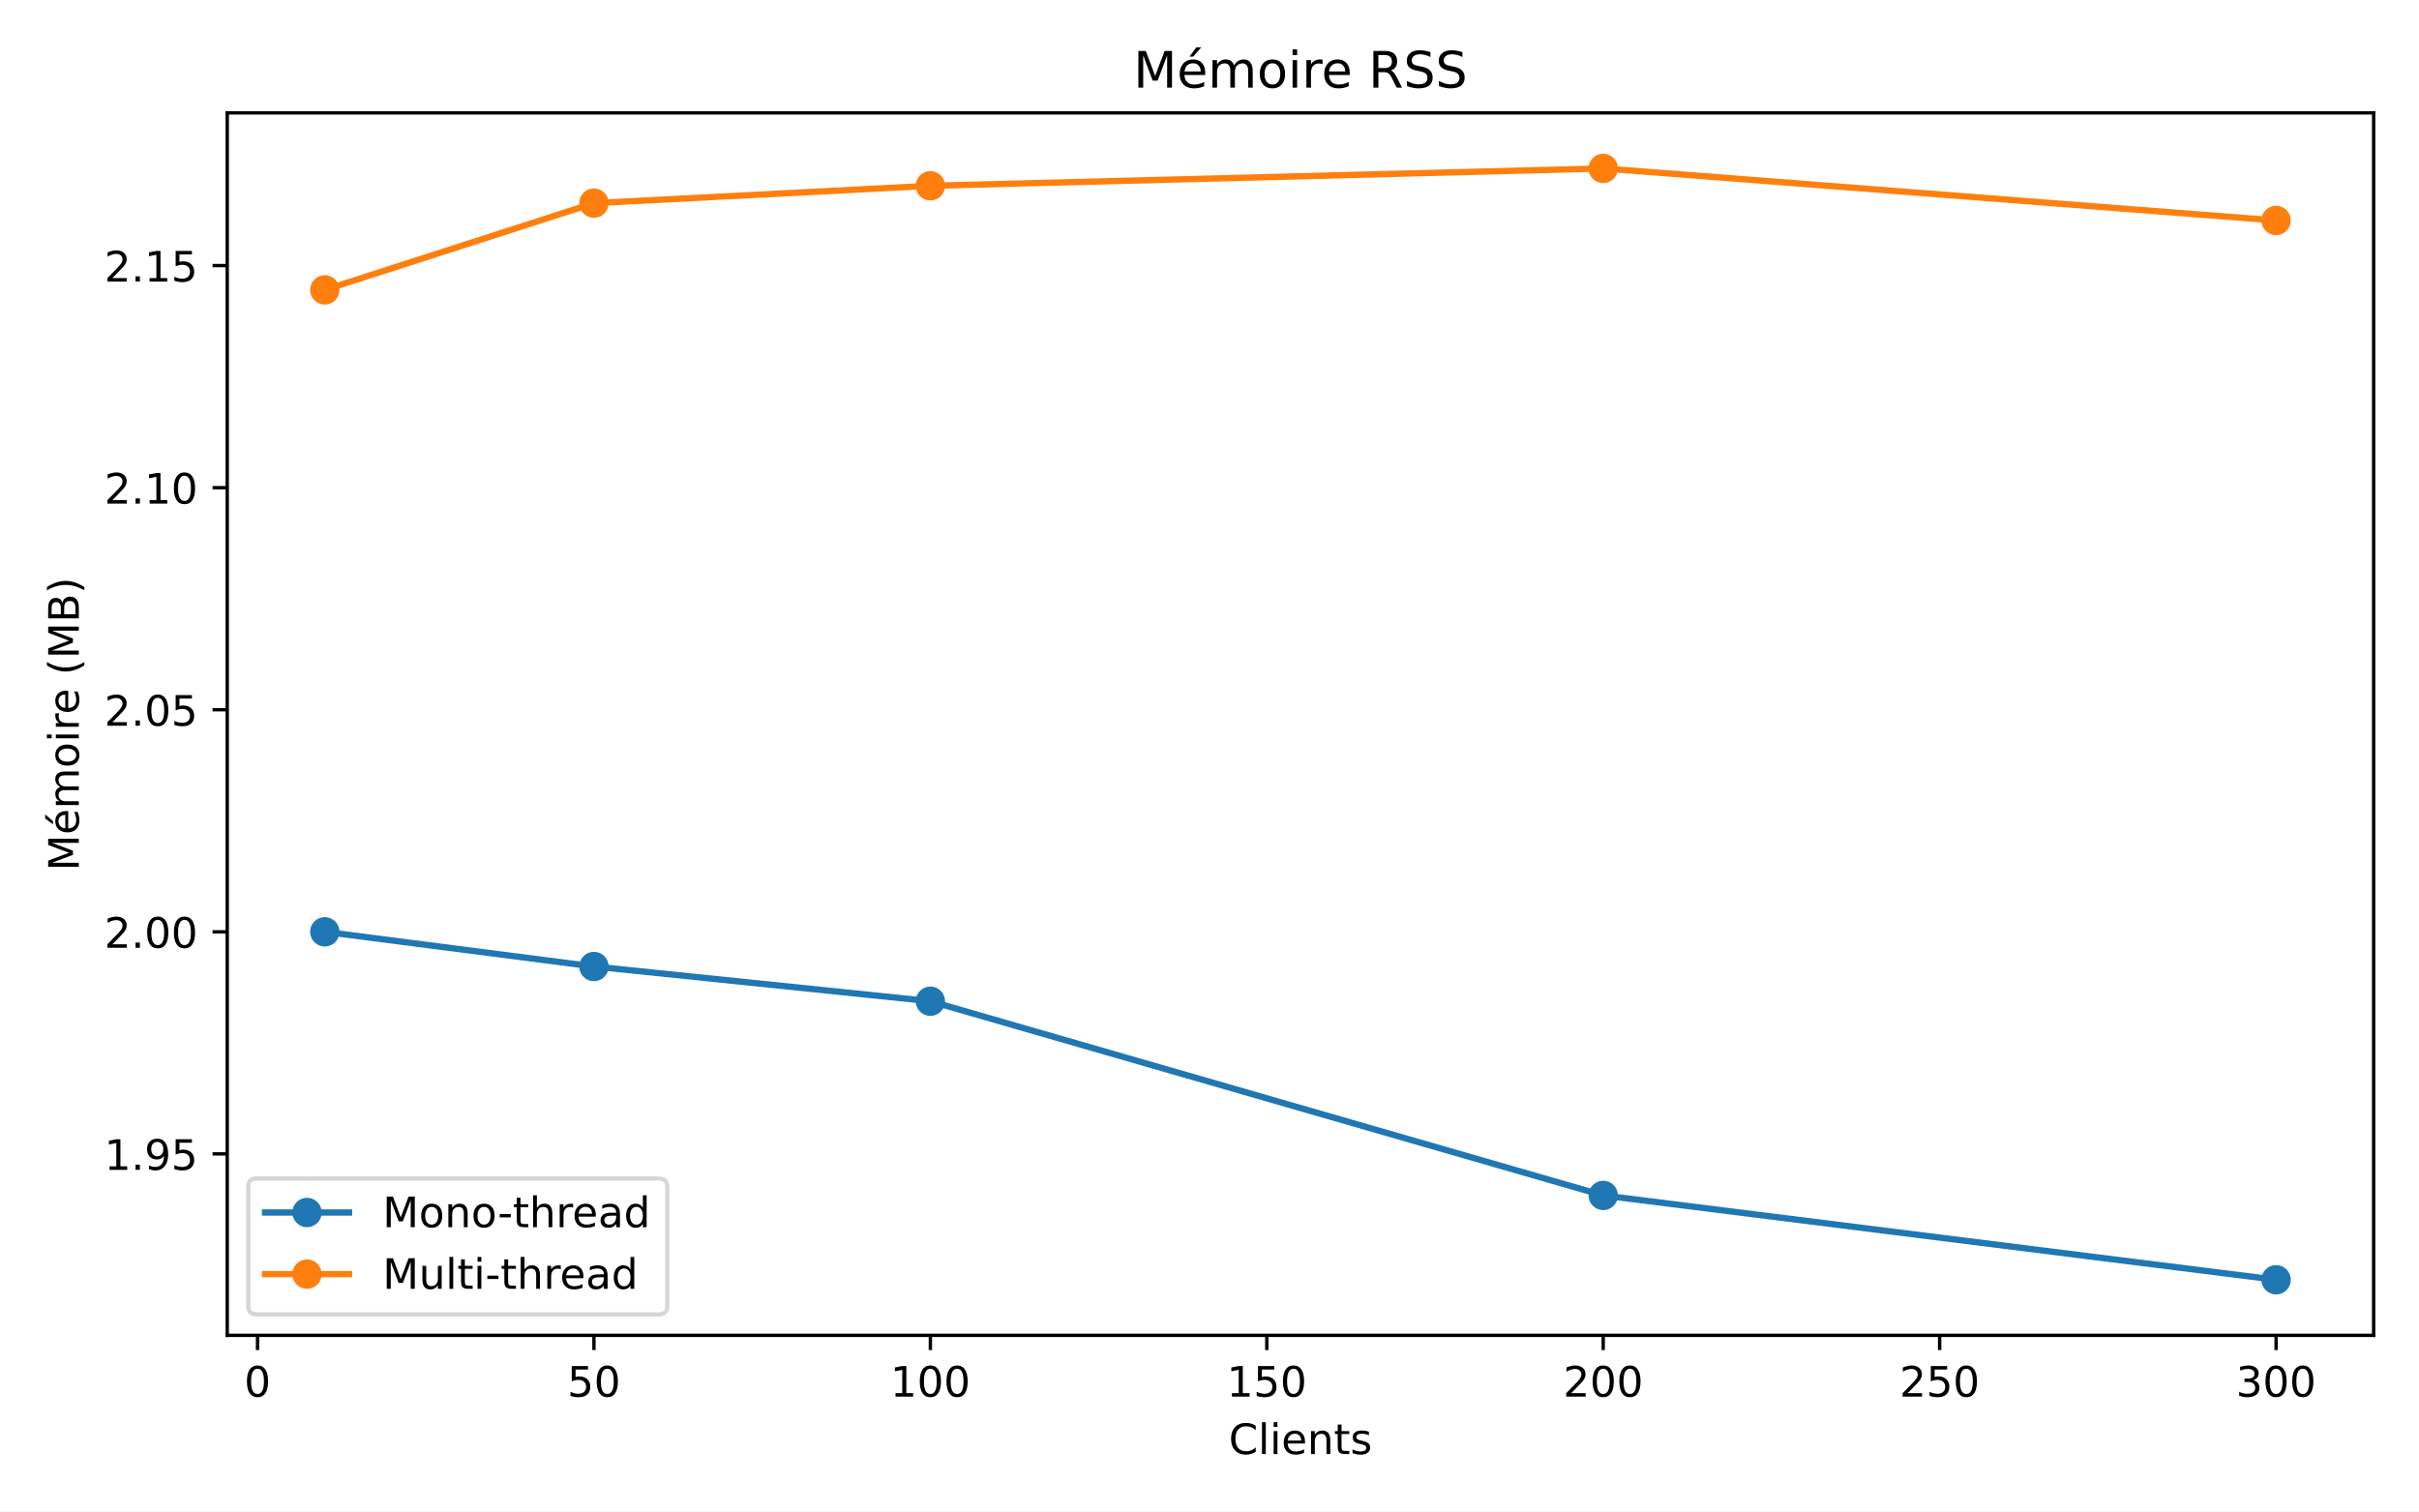
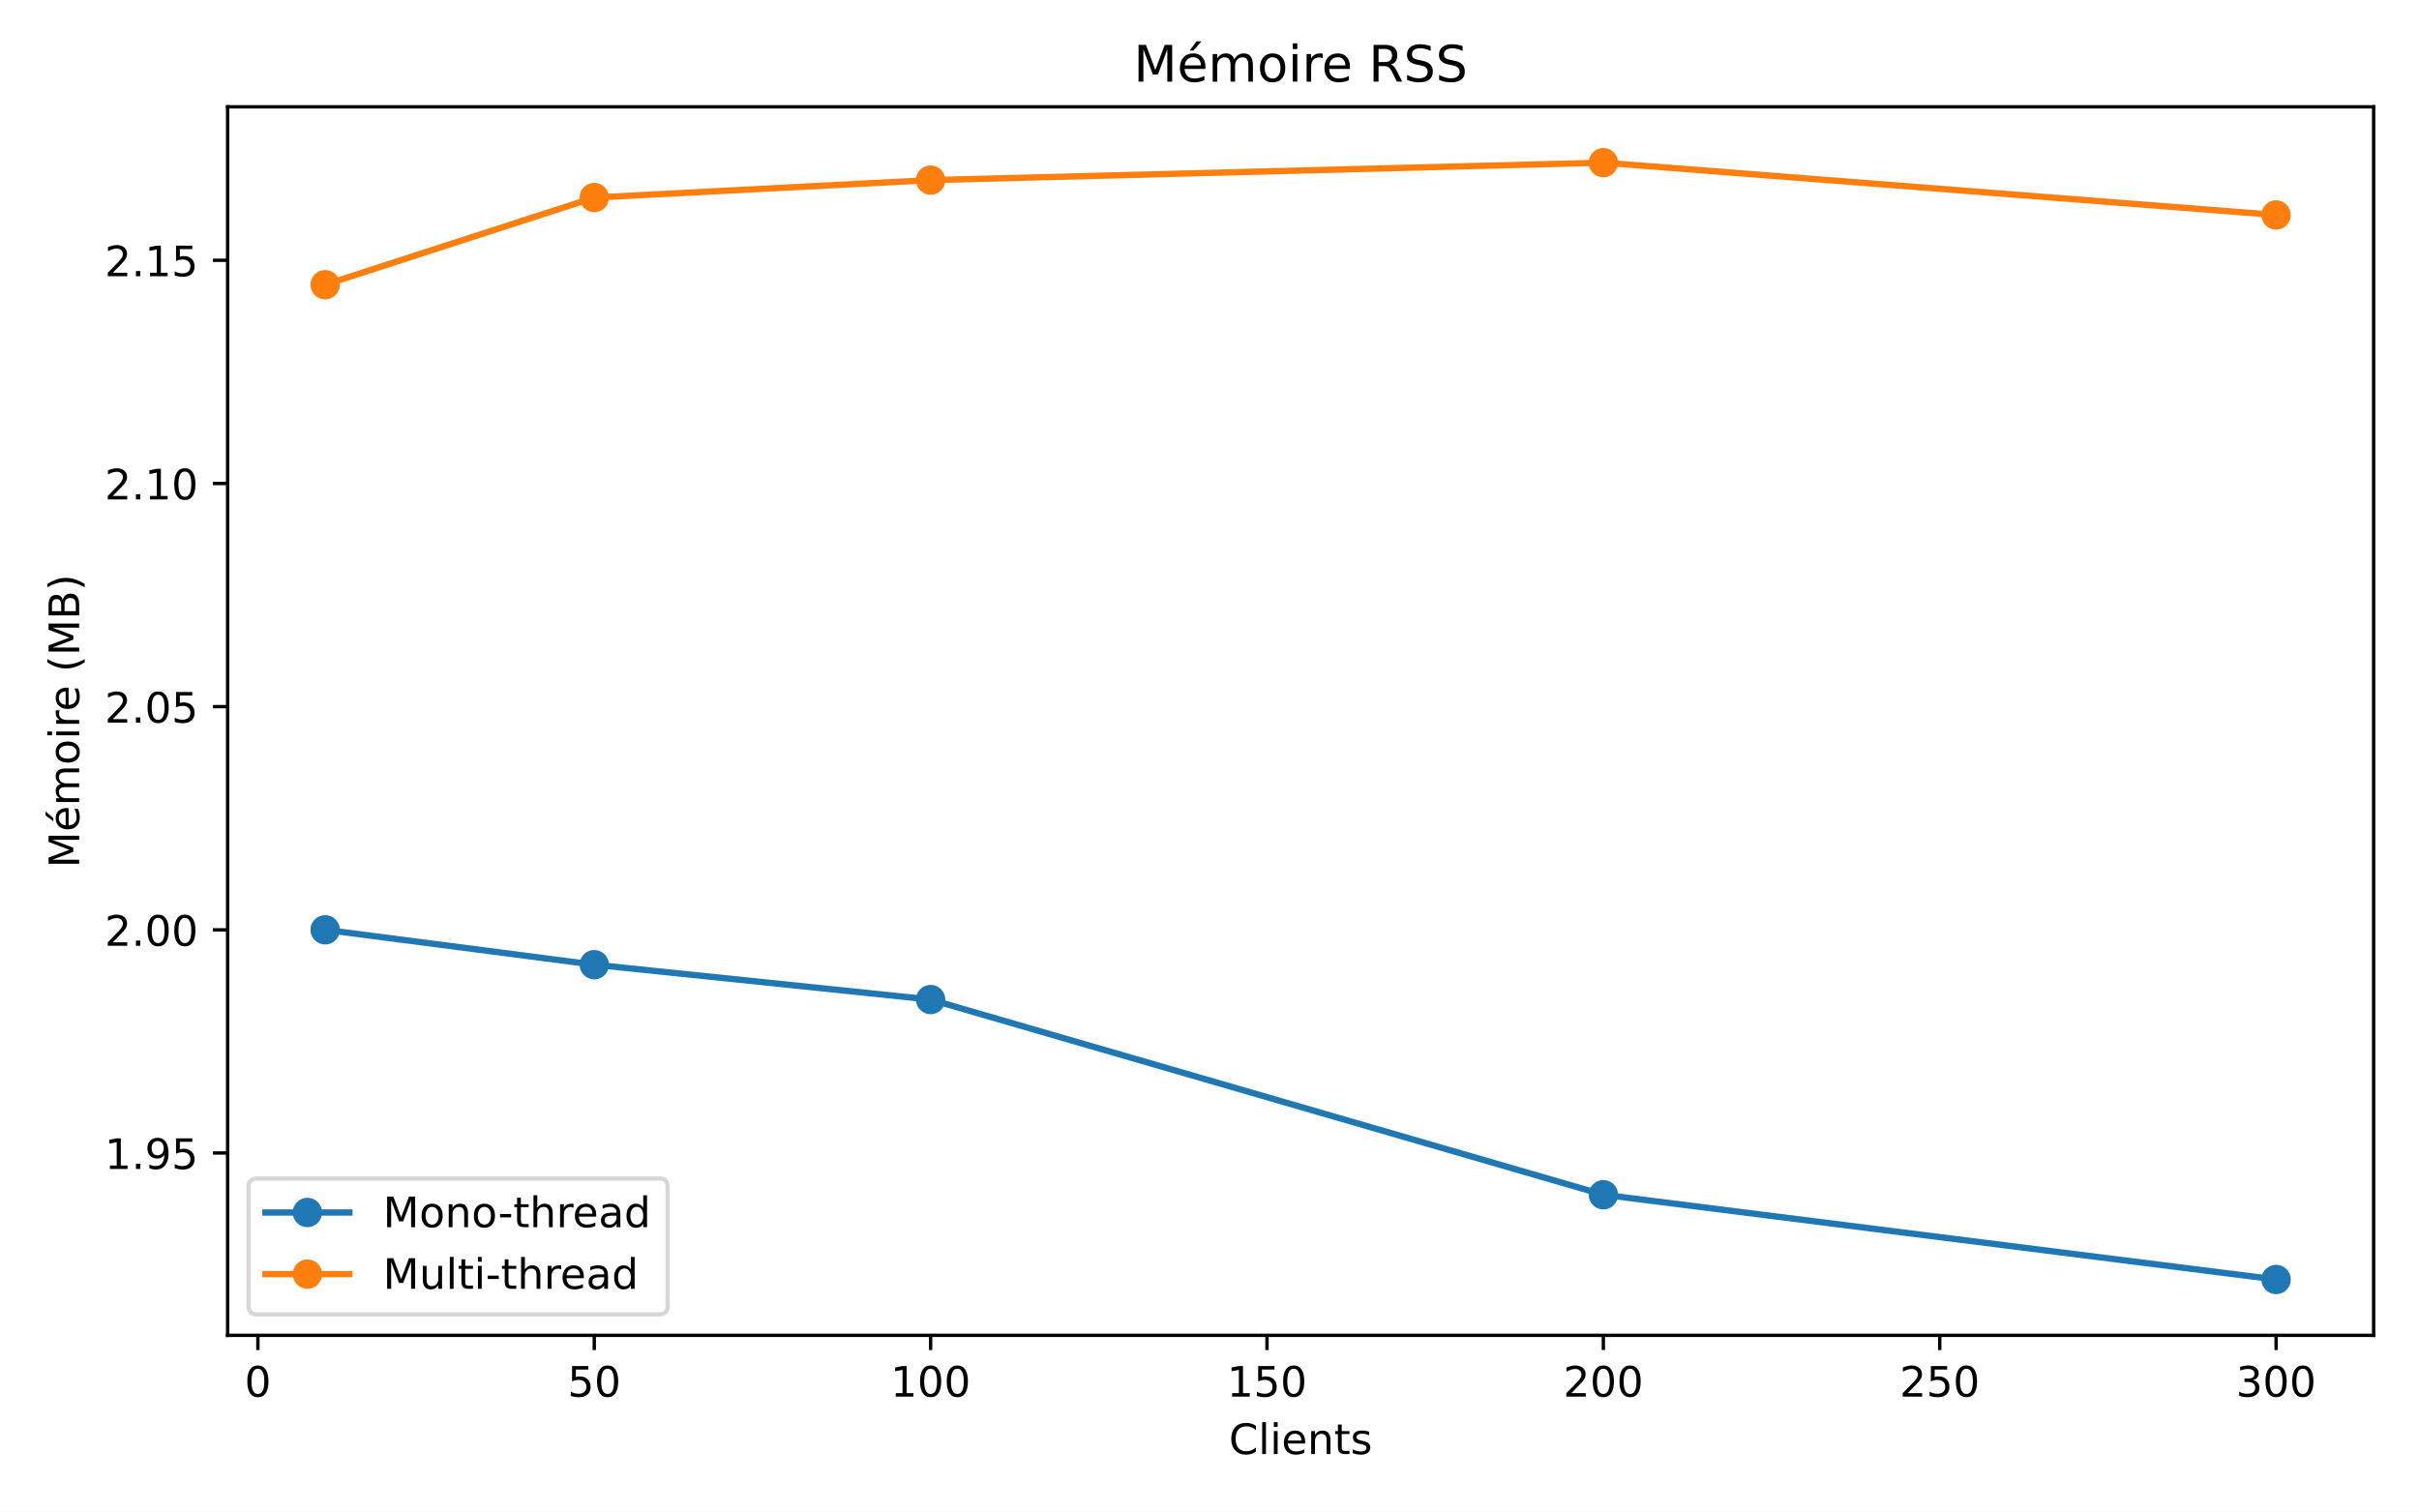
<svg xmlns="http://www.w3.org/2000/svg" xmlns:xlink="http://www.w3.org/1999/xlink" width="576pt" height="360pt" viewBox="0 0 576 360" version="1.1">
  <defs>
    <style type="text/css">*{stroke-linejoin: round; stroke-linecap: butt}</style>
  </defs>
  <g id="figure_1">
    <g id="patch_1">
      <path d="M 0 360  L 576 360  L 576 0  L 0 0  z " style="fill: #ffffff" />
    </g>
    <g id="axes_1">
      <g id="patch_2">
-         <path d="M 54.11 318.04  L 565.2 318.04  L 565.2 26.88  L 54.11 26.88  z " style="fill: #ffffff" />
+         <path d="M 54.2 318.04  L 565.2 318.04  L 565.2 25.44  L 54.2 25.44  z " style="fill: #ffffff" />
      </g>
      <g id="matplotlib.axis_1">
        <g id="xtick_1">
          <g id="line2d_1">
            <defs>
-               <path id="mca78353cb1" d="M 0 0  L 0 3.5  " style="stroke: #000000; stroke-width: 0.8" />
-             </defs>
-             <g>
-               <use xlink:href="#mca78353cb1" x="61.32" y="318.04" style="stroke: #000000; stroke-width: 0.8" />
+               <path id="m2f5c1d4aa0" d="M 0 0  L 0 3.5  " style="stroke: #000000; stroke-width: 0.8" />
+             </defs>
+             <g>
+               <use xlink:href="#m2f5c1d4aa0" x="61.408" y="318.04" style="stroke: #000000; stroke-width: 0.8" />
            </g>
          </g>
          <g id="text_1">
-             <g transform="translate(58.13848 332.6384) scale(0.1 -0.1)">
+             <g transform="translate(58.22721 332.6384) scale(0.1 -0.1)">
              <defs>
                <path id="DejaVuSans-30" d="M 2034 4250  Q 1547 4250 1301 3770  Q 1056 3291 1056 2328  Q 1056 1369 1301 889  Q 1547 409 2034 409  Q 2525 409 2770 889  Q 3016 1369 3016 2328  Q 3016 3291 2770 3770  Q 2525 4250 2034 4250  z M 2034 4750  Q 2819 4750 3233 4129  Q 3647 3509 3647 2328  Q 3647 1150 3233 529  Q 2819 -91 2034 -91  Q 1250 -91 836 529  Q 422 1150 422 2328  Q 422 3509 836 4129  Q 1250 4750 2034 4750  z " transform="scale(0.015625)" />
              </defs>
              <use xlink:href="#DejaVuSans-30" />
            </g>
          </g>
        </g>
        <g id="xtick_2">
          <g id="line2d_2">
            <g>
-               <use xlink:href="#mca78353cb1" x="141.428" y="318.04" style="stroke: #000000; stroke-width: 0.8" />
+               <use xlink:href="#m2f5c1d4aa0" x="141.503" y="318.04" style="stroke: #000000; stroke-width: 0.8" />
            </g>
          </g>
          <g id="text_2">
-             <g transform="translate(135.0654 332.6384) scale(0.1 -0.1)">
+             <g transform="translate(135.14 332.6384) scale(0.1 -0.1)">
              <defs>
                <path id="DejaVuSans-35" d="M 691 4666  L 3169 4666  L 3169 4134  L 1269 4134  L 1269 2991  Q 1406 3038 1543 3061  Q 1681 3084 1819 3084  Q 2600 3084 3056 2656  Q 3513 2228 3513 1497  Q 3513 744 3044 326  Q 2575 -91 1722 -91  Q 1428 -91 1123 -41  Q 819 9 494 109  L 494 744  Q 775 591 1075 516  Q 1375 441 1709 441  Q 2250 441 2565 725  Q 2881 1009 2881 1497  Q 2881 1984 2565 2268  Q 2250 2553 1709 2553  Q 1456 2553 1204 2497  Q 953 2441 691 2322  L 691 4666  z " transform="scale(0.015625)" />
              </defs>
              <use xlink:href="#DejaVuSans-35" />
-               <use xlink:href="#DejaVuSans-30" transform="translate(63.62305 0)" />
+               <use xlink:href="#DejaVuSans-30" x="63.623" />
            </g>
          </g>
        </g>
        <g id="xtick_3">
          <g id="line2d_3">
            <g>
-               <use xlink:href="#mca78353cb1" x="221.536" y="318.04" style="stroke: #000000; stroke-width: 0.8" />
+               <use xlink:href="#m2f5c1d4aa0" x="221.597" y="318.04" style="stroke: #000000; stroke-width: 0.8" />
            </g>
          </g>
          <g id="text_3">
-             <g transform="translate(211.9923 332.6384) scale(0.1 -0.1)">
+             <g transform="translate(212.0528 332.6384) scale(0.1 -0.1)">
              <defs>
                <path id="DejaVuSans-31" d="M 794 531  L 1825 531  L 1825 4091  L 703 3866  L 703 4441  L 1819 4666  L 2450 4666  L 2450 531  L 3481 531  L 3481 0  L 794 0  L 794 531  z " transform="scale(0.015625)" />
              </defs>
              <use xlink:href="#DejaVuSans-31" />
-               <use xlink:href="#DejaVuSans-30" transform="translate(63.62305 0)" />
-               <use xlink:href="#DejaVuSans-30" transform="translate(127.2461 0)" />
+               <use xlink:href="#DejaVuSans-30" x="63.623" />
+               <use xlink:href="#DejaVuSans-30" x="127.246" />
            </g>
          </g>
        </g>
        <g id="xtick_4">
          <g id="line2d_4">
            <g>
-               <use xlink:href="#mca78353cb1" x="301.644" y="318.04" style="stroke: #000000; stroke-width: 0.8" />
+               <use xlink:href="#m2f5c1d4aa0" x="301.691" y="318.04" style="stroke: #000000; stroke-width: 0.8" />
            </g>
          </g>
          <g id="text_4">
-             <g transform="translate(292.1004 332.6384) scale(0.1 -0.1)">
+             <g transform="translate(292.1468 332.6384) scale(0.1 -0.1)">
              <use xlink:href="#DejaVuSans-31" />
-               <use xlink:href="#DejaVuSans-35" transform="translate(63.62305 0)" />
-               <use xlink:href="#DejaVuSans-30" transform="translate(127.2461 0)" />
+               <use xlink:href="#DejaVuSans-35" x="63.623" />
+               <use xlink:href="#DejaVuSans-30" x="127.246" />
            </g>
          </g>
        </g>
        <g id="xtick_5">
          <g id="line2d_5">
            <g>
-               <use xlink:href="#mca78353cb1" x="381.752" y="318.04" style="stroke: #000000; stroke-width: 0.8" />
+               <use xlink:href="#m2f5c1d4aa0" x="381.785" y="318.04" style="stroke: #000000; stroke-width: 0.8" />
            </g>
          </g>
          <g id="text_5">
-             <g transform="translate(372.2086 332.6384) scale(0.1 -0.1)">
+             <g transform="translate(372.2409 332.6384) scale(0.1 -0.1)">
              <defs>
                <path id="DejaVuSans-32" d="M 1228 531  L 3431 531  L 3431 0  L 469 0  L 469 531  Q 828 903 1448 1529  Q 2069 2156 2228 2338  Q 2531 2678 2651 2914  Q 2772 3150 2772 3378  Q 2772 3750 2511 3984  Q 2250 4219 1831 4219  Q 1534 4219 1204 4116  Q 875 4013 500 3803  L 500 4441  Q 881 4594 1212 4672  Q 1544 4750 1819 4750  Q 2544 4750 2975 4387  Q 3406 4025 3406 3419  Q 3406 3131 3298 2873  Q 3191 2616 2906 2266  Q 2828 2175 2409 1742  Q 1991 1309 1228 531  z " transform="scale(0.015625)" />
              </defs>
              <use xlink:href="#DejaVuSans-32" />
-               <use xlink:href="#DejaVuSans-30" transform="translate(63.62305 0)" />
-               <use xlink:href="#DejaVuSans-30" transform="translate(127.2461 0)" />
+               <use xlink:href="#DejaVuSans-30" x="63.623" />
+               <use xlink:href="#DejaVuSans-30" x="127.246" />
            </g>
          </g>
        </g>
        <g id="xtick_6">
          <g id="line2d_6">
            <g>
-               <use xlink:href="#mca78353cb1" x="461.86" y="318.04" style="stroke: #000000; stroke-width: 0.8" />
+               <use xlink:href="#m2f5c1d4aa0" x="461.879" y="318.04" style="stroke: #000000; stroke-width: 0.8" />
            </g>
          </g>
          <g id="text_6">
-             <g transform="translate(452.3167 332.6384) scale(0.1 -0.1)">
-               <use xlink:href="#DejaVuSans-32" />
-               <use xlink:href="#DejaVuSans-35" transform="translate(63.62305 0)" />
-               <use xlink:href="#DejaVuSans-30" transform="translate(127.2461 0)" />
+             <g transform="translate(452.3349 332.6384) scale(0.1 -0.1)">
+               <use xlink:href="#DejaVuSans-32" />
+               <use xlink:href="#DejaVuSans-35" x="63.623" />
+               <use xlink:href="#DejaVuSans-30" x="127.246" />
            </g>
          </g>
        </g>
        <g id="xtick_7">
          <g id="line2d_7">
            <g>
-               <use xlink:href="#mca78353cb1" x="541.969" y="318.04" style="stroke: #000000; stroke-width: 0.8" />
+               <use xlink:href="#m2f5c1d4aa0" x="541.973" y="318.04" style="stroke: #000000; stroke-width: 0.8" />
            </g>
          </g>
          <g id="text_7">
-             <g transform="translate(532.4249 332.6384) scale(0.1 -0.1)">
+             <g transform="translate(532.429 332.6384) scale(0.1 -0.1)">
              <defs>
                <path id="DejaVuSans-33" d="M 2597 2516  Q 3050 2419 3304 2112  Q 3559 1806 3559 1356  Q 3559 666 3084 287  Q 2609 -91 1734 -91  Q 1441 -91 1130 -33  Q 819 25 488 141  L 488 750  Q 750 597 1062 519  Q 1375 441 1716 441  Q 2309 441 2620 675  Q 2931 909 2931 1356  Q 2931 1769 2642 2001  Q 2353 2234 1838 2234  L 1294 2234  L 1294 2753  L 1863 2753  Q 2328 2753 2575 2939  Q 2822 3125 2822 3475  Q 2822 3834 2567 4026  Q 2313 4219 1838 4219  Q 1578 4219 1281 4162  Q 984 4106 628 3988  L 628 4550  Q 988 4650 1302 4700  Q 1616 4750 1894 4750  Q 2613 4750 3031 4423  Q 3450 4097 3450 3541  Q 3450 3153 3228 2886  Q 3006 2619 2597 2516  z " transform="scale(0.015625)" />
              </defs>
              <use xlink:href="#DejaVuSans-33" />
-               <use xlink:href="#DejaVuSans-30" transform="translate(63.62305 0)" />
-               <use xlink:href="#DejaVuSans-30" transform="translate(127.2461 0)" />
+               <use xlink:href="#DejaVuSans-30" x="63.623" />
+               <use xlink:href="#DejaVuSans-30" x="127.246" />
            </g>
          </g>
        </g>
        <g id="text_8">
-           <g transform="translate(292.5753 346.3166) scale(0.1 -0.1)">
+           <g transform="translate(292.6203 346.3166) scale(0.1 -0.1)">
            <defs>
              <path id="DejaVuSans-43" d="M 4122 4306  L 4122 3641  Q 3803 3938 3442 4084  Q 3081 4231 2675 4231  Q 1875 4231 1450 3742  Q 1025 3253 1025 2328  Q 1025 1406 1450 917  Q 1875 428 2675 428  Q 3081 428 3442 575  Q 3803 722 4122 1019  L 4122 359  Q 3791 134 3420 21  Q 3050 -91 2638 -91  Q 1578 -91 968 557  Q 359 1206 359 2328  Q 359 3453 968 4101  Q 1578 4750 2638 4750  Q 3056 4750 3426 4639  Q 3797 4528 4122 4306  z " transform="scale(0.015625)" />
              <path id="DejaVuSans-6c" d="M 603 4863  L 1178 4863  L 1178 0  L 603 0  L 603 4863  z " transform="scale(0.015625)" />
              <path id="DejaVuSans-69" d="M 603 3500  L 1178 3500  L 1178 0  L 603 0  L 603 3500  z M 603 4863  L 1178 4863  L 1178 4134  L 603 4134  L 603 4863  z " transform="scale(0.015625)" />
              <path id="DejaVuSans-65" d="M 3597 1894  L 3597 1613  L 953 1613  Q 991 1019 1311 708  Q 1631 397 2203 397  Q 2534 397 2845 478  Q 3156 559 3463 722  L 3463 178  Q 3153 47 2828 -22  Q 2503 -91 2169 -91  Q 1331 -91 842 396  Q 353 884 353 1716  Q 353 2575 817 3079  Q 1281 3584 2069 3584  Q 2775 3584 3186 3129  Q 3597 2675 3597 1894  z M 3022 2063  Q 3016 2534 2758 2815  Q 2500 3097 2075 3097  Q 1594 3097 1305 2825  Q 1016 2553 972 2059  L 3022 2063  z " transform="scale(0.015625)" />
              <path id="DejaVuSans-6e" d="M 3513 2113  L 3513 0  L 2938 0  L 2938 2094  Q 2938 2591 2744 2837  Q 2550 3084 2163 3084  Q 1697 3084 1428 2787  Q 1159 2491 1159 1978  L 1159 0  L 581 0  L 581 3500  L 1159 3500  L 1159 2956  Q 1366 3272 1645 3428  Q 1925 3584 2291 3584  Q 2894 3584 3203 3211  Q 3513 2838 3513 2113  z " transform="scale(0.015625)" />
              <path id="DejaVuSans-74" d="M 1172 4494  L 1172 3500  L 2356 3500  L 2356 3053  L 1172 3053  L 1172 1153  Q 1172 725 1289 603  Q 1406 481 1766 481  L 2356 481  L 2356 0  L 1766 0  Q 1100 0 847 248  Q 594 497 594 1153  L 594 3053  L 172 3053  L 172 3500  L 594 3500  L 594 4494  L 1172 4494  z " transform="scale(0.015625)" />
              <path id="DejaVuSans-73" d="M 2834 3397  L 2834 2853  Q 2591 2978 2328 3040  Q 2066 3103 1784 3103  Q 1356 3103 1142 2972  Q 928 2841 928 2578  Q 928 2378 1081 2264  Q 1234 2150 1697 2047  L 1894 2003  Q 2506 1872 2764 1633  Q 3022 1394 3022 966  Q 3022 478 2636 193  Q 2250 -91 1575 -91  Q 1294 -91 989 -36  Q 684 19 347 128  L 347 722  Q 666 556 975 473  Q 1284 391 1588 391  Q 1994 391 2212 530  Q 2431 669 2431 922  Q 2431 1156 2273 1281  Q 2116 1406 1581 1522  L 1381 1569  Q 847 1681 609 1914  Q 372 2147 372 2553  Q 372 3047 722 3315  Q 1072 3584 1716 3584  Q 2034 3584 2315 3537  Q 2597 3491 2834 3397  z " transform="scale(0.015625)" />
            </defs>
            <use xlink:href="#DejaVuSans-43" />
-             <use xlink:href="#DejaVuSans-6c" transform="translate(69.82422 0)" />
-             <use xlink:href="#DejaVuSans-69" transform="translate(97.60742 0)" />
-             <use xlink:href="#DejaVuSans-65" transform="translate(125.3906 0)" />
-             <use xlink:href="#DejaVuSans-6e" transform="translate(186.9141 0)" />
-             <use xlink:href="#DejaVuSans-74" transform="translate(250.293 0)" />
-             <use xlink:href="#DejaVuSans-73" transform="translate(289.502 0)" />
+             <use xlink:href="#DejaVuSans-6c" x="69.824" />
+             <use xlink:href="#DejaVuSans-69" x="97.607" />
+             <use xlink:href="#DejaVuSans-65" x="125.391" />
+             <use xlink:href="#DejaVuSans-6e" x="186.914" />
+             <use xlink:href="#DejaVuSans-74" x="250.293" />
+             <use xlink:href="#DejaVuSans-73" x="289.502" />
          </g>
        </g>
      </g>
      <g id="matplotlib.axis_2">
        <g id="ytick_1">
          <g id="line2d_8">
            <defs>
-               <path id="m166d2aa194" d="M 0 0  L -3.5 0  " style="stroke: #000000; stroke-width: 0.8" />
-             </defs>
-             <g>
-               <use xlink:href="#m166d2aa194" x="54.11" y="274.824" style="stroke: #000000; stroke-width: 0.8" />
+               <path id="mdb60c29565" d="M 0 0  L -3.5 0  " style="stroke: #000000; stroke-width: 0.8" />
+             </defs>
+             <g>
+               <use xlink:href="#mdb60c29565" x="54.2" y="274.61" style="stroke: #000000; stroke-width: 0.8" />
            </g>
          </g>
          <g id="text_9">
-             <g transform="translate(24.84437 278.6232) scale(0.1 -0.1)">
+             <g transform="translate(24.93437 278.4095) scale(0.1 -0.1)">
              <defs>
                <path id="DejaVuSans-2e" d="M 684 794  L 1344 794  L 1344 0  L 684 0  L 684 794  z " transform="scale(0.015625)" />
                <path id="DejaVuSans-39" d="M 703 97  L 703 672  Q 941 559 1184 500  Q 1428 441 1663 441  Q 2288 441 2617 861  Q 2947 1281 2994 2138  Q 2813 1869 2534 1725  Q 2256 1581 1919 1581  Q 1219 1581 811 2004  Q 403 2428 403 3163  Q 403 3881 828 4315  Q 1253 4750 1959 4750  Q 2769 4750 3195 4129  Q 3622 3509 3622 2328  Q 3622 1225 3098 567  Q 2575 -91 1691 -91  Q 1453 -91 1209 -44  Q 966 3 703 97  z M 1959 2075  Q 2384 2075 2632 2365  Q 2881 2656 2881 3163  Q 2881 3666 2632 3958  Q 2384 4250 1959 4250  Q 1534 4250 1286 3958  Q 1038 3666 1038 3163  Q 1038 2656 1286 2365  Q 1534 2075 1959 2075  z " transform="scale(0.015625)" />
              </defs>
              <use xlink:href="#DejaVuSans-31" />
-               <use xlink:href="#DejaVuSans-2e" transform="translate(63.62305 0)" />
-               <use xlink:href="#DejaVuSans-39" transform="translate(95.41016 0)" />
-               <use xlink:href="#DejaVuSans-35" transform="translate(159.0332 0)" />
+               <use xlink:href="#DejaVuSans-2e" x="63.623" />
+               <use xlink:href="#DejaVuSans-39" x="95.41" />
+               <use xlink:href="#DejaVuSans-35" x="159.033" />
            </g>
          </g>
        </g>
        <g id="ytick_2">
          <g id="line2d_9">
            <g>
-               <use xlink:href="#m166d2aa194" x="54.11" y="221.932" style="stroke: #000000; stroke-width: 0.8" />
+               <use xlink:href="#mdb60c29565" x="54.2" y="221.456" style="stroke: #000000; stroke-width: 0.8" />
            </g>
          </g>
          <g id="text_10">
-             <g transform="translate(24.84437 225.7309) scale(0.1 -0.1)">
-               <use xlink:href="#DejaVuSans-32" />
-               <use xlink:href="#DejaVuSans-2e" transform="translate(63.62305 0)" />
-               <use xlink:href="#DejaVuSans-30" transform="translate(95.41016 0)" />
-               <use xlink:href="#DejaVuSans-30" transform="translate(159.0332 0)" />
+             <g transform="translate(24.93437 225.2556) scale(0.1 -0.1)">
+               <use xlink:href="#DejaVuSans-32" />
+               <use xlink:href="#DejaVuSans-2e" x="63.623" />
+               <use xlink:href="#DejaVuSans-30" x="95.41" />
+               <use xlink:href="#DejaVuSans-30" x="159.033" />
            </g>
          </g>
        </g>
        <g id="ytick_3">
          <g id="line2d_10">
            <g>
-               <use xlink:href="#m166d2aa194" x="54.11" y="169.039" style="stroke: #000000; stroke-width: 0.8" />
+               <use xlink:href="#mdb60c29565" x="54.2" y="168.303" style="stroke: #000000; stroke-width: 0.8" />
            </g>
          </g>
          <g id="text_11">
-             <g transform="translate(24.84437 172.8387) scale(0.1 -0.1)">
-               <use xlink:href="#DejaVuSans-32" />
-               <use xlink:href="#DejaVuSans-2e" transform="translate(63.62305 0)" />
-               <use xlink:href="#DejaVuSans-30" transform="translate(95.41016 0)" />
-               <use xlink:href="#DejaVuSans-35" transform="translate(159.0332 0)" />
+             <g transform="translate(24.93437 172.1018) scale(0.1 -0.1)">
+               <use xlink:href="#DejaVuSans-32" />
+               <use xlink:href="#DejaVuSans-2e" x="63.623" />
+               <use xlink:href="#DejaVuSans-30" x="95.41" />
+               <use xlink:href="#DejaVuSans-35" x="159.033" />
            </g>
          </g>
        </g>
        <g id="ytick_4">
          <g id="line2d_11">
            <g>
-               <use xlink:href="#m166d2aa194" x="54.11" y="116.147" style="stroke: #000000; stroke-width: 0.8" />
+               <use xlink:href="#mdb60c29565" x="54.2" y="115.149" style="stroke: #000000; stroke-width: 0.8" />
            </g>
          </g>
          <g id="text_12">
-             <g transform="translate(24.84437 119.9464) scale(0.1 -0.1)">
-               <use xlink:href="#DejaVuSans-32" />
-               <use xlink:href="#DejaVuSans-2e" transform="translate(63.62305 0)" />
-               <use xlink:href="#DejaVuSans-31" transform="translate(95.41016 0)" />
-               <use xlink:href="#DejaVuSans-30" transform="translate(159.0332 0)" />
+             <g transform="translate(24.93437 118.9479) scale(0.1 -0.1)">
+               <use xlink:href="#DejaVuSans-32" />
+               <use xlink:href="#DejaVuSans-2e" x="63.623" />
+               <use xlink:href="#DejaVuSans-31" x="95.41" />
+               <use xlink:href="#DejaVuSans-30" x="159.033" />
            </g>
          </g>
        </g>
        <g id="ytick_5">
          <g id="line2d_12">
            <g>
-               <use xlink:href="#m166d2aa194" x="54.11" y="63.255" style="stroke: #000000; stroke-width: 0.8" />
+               <use xlink:href="#mdb60c29565" x="54.2" y="61.995" style="stroke: #000000; stroke-width: 0.8" />
            </g>
          </g>
          <g id="text_13">
-             <g transform="translate(24.84437 67.05413) scale(0.1 -0.1)">
-               <use xlink:href="#DejaVuSans-32" />
-               <use xlink:href="#DejaVuSans-2e" transform="translate(63.62305 0)" />
-               <use xlink:href="#DejaVuSans-31" transform="translate(95.41016 0)" />
-               <use xlink:href="#DejaVuSans-35" transform="translate(159.0332 0)" />
+             <g transform="translate(24.93437 65.79403) scale(0.1 -0.1)">
+               <use xlink:href="#DejaVuSans-32" />
+               <use xlink:href="#DejaVuSans-2e" x="63.623" />
+               <use xlink:href="#DejaVuSans-31" x="95.41" />
+               <use xlink:href="#DejaVuSans-35" x="159.033" />
            </g>
          </g>
        </g>
        <g id="text_14">
-           <g transform="translate(18.76469 207.4241) rotate(-90) scale(0.1 -0.1)">
+           <g transform="translate(18.85469 206.7041) rotate(-90) scale(0.1 -0.1)">
            <defs>
              <path id="DejaVuSans-4d" d="M 628 4666  L 1569 4666  L 2759 1491  L 3956 4666  L 4897 4666  L 4897 0  L 4281 0  L 4281 4097  L 3078 897  L 2444 897  L 1241 4097  L 1241 0  L 628 0  L 628 4666  z " transform="scale(0.015625)" />
-               <path id="DejaVuSans-e9" d="M 3597 1894  L 3597 1613  L 953 1613  Q 991 1019 1311 708  Q 1631 397 2203 397  Q 2534 397 2845 478  Q 3156 559 3463 722  L 3463 178  Q 3153 47 2828 -22  Q 2503 -91 2169 -91  Q 1331 -91 842 396  Q 353 884 353 1716  Q 353 2575 817 3079  Q 1281 3584 2069 3584  Q 2775 3584 3186 3129  Q 3597 2675 3597 1894  z M 3022 2063  Q 3016 2534 2758 2815  Q 2500 3097 2075 3097  Q 1594 3097 1305 2825  Q 1016 2553 972 2059  L 3022 2063  z M 2466 5119  L 3088 5119  L 2070 3944  L 1591 3944  L 2466 5119  z " transform="scale(0.015625)" />
+               <path id="DejaVuSans-e9" d="M 3597 1894  L 3597 1613  L 953 1613  Q 991 1019 1311 708  Q 1631 397 2203 397  Q 2534 397 2845 478  Q 3156 559 3463 722  L 3463 178  Q 3153 47 2828 -22  Q 2503 -91 2169 -91  Q 1331 -91 842 396  Q 353 884 353 1716  Q 353 2575 817 3079  Q 1281 3584 2069 3584  Q 2775 3584 3186 3129  Q 3597 2675 3597 1894  z M 3022 2063  Q 3016 2534 2758 2815  Q 2500 3097 2075 3097  Q 1594 3097 1305 2825  Q 1016 2553 972 2059  L 3022 2063  z M 2469 5119  L 3091 5119  L 2072 3944  L 1594 3944  L 2469 5119  z " transform="scale(0.015625)" />
              <path id="DejaVuSans-6d" d="M 3328 2828  Q 3544 3216 3844 3400  Q 4144 3584 4550 3584  Q 5097 3584 5394 3201  Q 5691 2819 5691 2113  L 5691 0  L 5113 0  L 5113 2094  Q 5113 2597 4934 2840  Q 4756 3084 4391 3084  Q 3944 3084 3684 2787  Q 3425 2491 3425 1978  L 3425 0  L 2847 0  L 2847 2094  Q 2847 2600 2669 2842  Q 2491 3084 2119 3084  Q 1678 3084 1418 2786  Q 1159 2488 1159 1978  L 1159 0  L 581 0  L 581 3500  L 1159 3500  L 1159 2956  Q 1356 3278 1631 3431  Q 1906 3584 2284 3584  Q 2666 3584 2933 3390  Q 3200 3197 3328 2828  z " transform="scale(0.015625)" />
              <path id="DejaVuSans-6f" d="M 1959 3097  Q 1497 3097 1228 2736  Q 959 2375 959 1747  Q 959 1119 1226 758  Q 1494 397 1959 397  Q 2419 397 2687 759  Q 2956 1122 2956 1747  Q 2956 2369 2687 2733  Q 2419 3097 1959 3097  z M 1959 3584  Q 2709 3584 3137 3096  Q 3566 2609 3566 1747  Q 3566 888 3137 398  Q 2709 -91 1959 -91  Q 1206 -91 779 398  Q 353 888 353 1747  Q 353 2609 779 3096  Q 1206 3584 1959 3584  z " transform="scale(0.015625)" />
              <path id="DejaVuSans-72" d="M 2631 2963  Q 2534 3019 2420 3045  Q 2306 3072 2169 3072  Q 1681 3072 1420 2755  Q 1159 2438 1159 1844  L 1159 0  L 581 0  L 581 3500  L 1159 3500  L 1159 2956  Q 1341 3275 1631 3429  Q 1922 3584 2338 3584  Q 2397 3584 2469 3576  Q 2541 3569 2628 3553  L 2631 2963  z " transform="scale(0.015625)" />
              <path id="DejaVuSans-20" transform="scale(0.015625)" />
              <path id="DejaVuSans-28" d="M 1984 4856  Q 1566 4138 1362 3434  Q 1159 2731 1159 2009  Q 1159 1288 1364 580  Q 1569 -128 1984 -844  L 1484 -844  Q 1016 -109 783 600  Q 550 1309 550 2009  Q 550 2706 781 3412  Q 1013 4119 1484 4856  L 1984 4856  z " transform="scale(0.015625)" />
              <path id="DejaVuSans-42" d="M 1259 2228  L 1259 519  L 2272 519  Q 2781 519 3026 730  Q 3272 941 3272 1375  Q 3272 1813 3026 2020  Q 2781 2228 2272 2228  L 1259 2228  z M 1259 4147  L 1259 2741  L 2194 2741  Q 2656 2741 2882 2914  Q 3109 3088 3109 3444  Q 3109 3797 2882 3972  Q 2656 4147 2194 4147  L 1259 4147  z M 628 4666  L 2241 4666  Q 2963 4666 3353 4366  Q 3744 4066 3744 3513  Q 3744 3084 3544 2831  Q 3344 2578 2956 2516  Q 3422 2416 3680 2098  Q 3938 1781 3938 1306  Q 3938 681 3513 340  Q 3088 0 2303 0  L 628 0  L 628 4666  z " transform="scale(0.015625)" />
              <path id="DejaVuSans-29" d="M 513 4856  L 1013 4856  Q 1481 4119 1714 3412  Q 1947 2706 1947 2009  Q 1947 1309 1714 600  Q 1481 -109 1013 -844  L 513 -844  Q 928 -128 1133 580  Q 1338 1288 1338 2009  Q 1338 2731 1133 3434  Q 928 4138 513 4856  z " transform="scale(0.015625)" />
            </defs>
            <use xlink:href="#DejaVuSans-4d" />
-             <use xlink:href="#DejaVuSans-e9" transform="translate(86.2793 0)" />
-             <use xlink:href="#DejaVuSans-6d" transform="translate(147.8027 0)" />
-             <use xlink:href="#DejaVuSans-6f" transform="translate(245.2148 0)" />
-             <use xlink:href="#DejaVuSans-69" transform="translate(306.3965 0)" />
-             <use xlink:href="#DejaVuSans-72" transform="translate(334.1797 0)" />
-             <use xlink:href="#DejaVuSans-65" transform="translate(373.043 0)" />
-             <use xlink:href="#DejaVuSans-20" transform="translate(434.5664 0)" />
-             <use xlink:href="#DejaVuSans-28" transform="translate(466.3535 0)" />
-             <use xlink:href="#DejaVuSans-4d" transform="translate(505.3672 0)" />
-             <use xlink:href="#DejaVuSans-42" transform="translate(591.6465 0)" />
-             <use xlink:href="#DejaVuSans-29" transform="translate(660.25 0)" />
+             <use xlink:href="#DejaVuSans-e9" x="86.279" />
+             <use xlink:href="#DejaVuSans-6d" x="147.803" />
+             <use xlink:href="#DejaVuSans-6f" x="245.215" />
+             <use xlink:href="#DejaVuSans-69" x="306.396" />
+             <use xlink:href="#DejaVuSans-72" x="334.18" />
+             <use xlink:href="#DejaVuSans-65" x="373.043" />
+             <use xlink:href="#DejaVuSans-20" x="434.566" />
+             <use xlink:href="#DejaVuSans-28" x="466.354" />
+             <use xlink:href="#DejaVuSans-4d" x="505.367" />
+             <use xlink:href="#DejaVuSans-42" x="591.646" />
+             <use xlink:href="#DejaVuSans-29" x="660.25" />
          </g>
        </g>
      </g>
      <g id="line2d_13">
-         <path d="M 77.341 221.932  L 141.428 230.196  L 221.536 238.461  L 381.752 284.718  L 541.969 304.805  " clip-path="url(#pc2235e01b3)" style="fill: none; stroke: #1f77b4; stroke-width: 1.5; stroke-linecap: square" />
+         <path d="M 77.427 221.456  L 141.503 229.762  L 221.597 238.067  L 381.785 284.554  L 541.973 304.74  " clip-path="url(#pfbcb73d586)" style="fill: none; stroke: #1f77b4; stroke-width: 1.5; stroke-linecap: square" />
        <defs>
-           <path id="mf7db46a9b8" d="M 0 3  C 0.796 3 1.559 2.684 2.121 2.121  C 2.684 1.559 3 0.796 3 0  C 3 -0.796 2.684 -1.559 2.121 -2.121  C 1.559 -2.684 0.796 -3 0 -3  C -0.796 -3 -1.559 -2.684 -2.121 -2.121  C -2.684 -1.559 -3 -0.796 -3 0  C -3 0.796 -2.684 1.559 -2.121 2.121  C -1.559 2.684 -0.796 3 0 3  z " style="stroke: #1f77b4" />
+           <path id="m05c8826a86" d="M 0 3  C 0.796 3 1.559 2.684 2.121 2.121  C 2.684 1.559 3 0.796 3 0  C 3 -0.796 2.684 -1.559 2.121 -2.121  C 1.559 -2.684 0.796 -3 0 -3  C -0.796 -3 -1.559 -2.684 -2.121 -2.121  C -2.684 -1.559 -3 -0.796 -3 0  C -3 0.796 -2.684 1.559 -2.121 2.121  C -1.559 2.684 -0.796 3 0 3  z " style="stroke: #1f77b4" />
        </defs>
-         <g clip-path="url(#pc2235e01b3)">
-           <use xlink:href="#mf7db46a9b8" x="77.341" y="221.932" style="fill: #1f77b4; stroke: #1f77b4" />
-           <use xlink:href="#mf7db46a9b8" x="141.428" y="230.196" style="fill: #1f77b4; stroke: #1f77b4" />
-           <use xlink:href="#mf7db46a9b8" x="221.536" y="238.461" style="fill: #1f77b4; stroke: #1f77b4" />
-           <use xlink:href="#mf7db46a9b8" x="381.752" y="284.718" style="fill: #1f77b4; stroke: #1f77b4" />
-           <use xlink:href="#mf7db46a9b8" x="541.969" y="304.805" style="fill: #1f77b4; stroke: #1f77b4" />
+         <g clip-path="url(#pfbcb73d586)">
+           <use xlink:href="#m05c8826a86" x="77.427" y="221.456" style="fill: #1f77b4; stroke: #1f77b4" />
+           <use xlink:href="#m05c8826a86" x="141.503" y="229.762" style="fill: #1f77b4; stroke: #1f77b4" />
+           <use xlink:href="#m05c8826a86" x="221.597" y="238.067" style="fill: #1f77b4; stroke: #1f77b4" />
+           <use xlink:href="#m05c8826a86" x="381.785" y="284.554" style="fill: #1f77b4; stroke: #1f77b4" />
+           <use xlink:href="#m05c8826a86" x="541.973" y="304.74" style="fill: #1f77b4; stroke: #1f77b4" />
        </g>
      </g>
      <g id="line2d_14">
-         <path d="M 77.341 69.04  L 141.428 48.379  L 221.536 44.247  L 381.752 40.115  L 541.969 52.511  " clip-path="url(#pc2235e01b3)" style="fill: none; stroke: #ff7f0e; stroke-width: 1.5; stroke-linecap: square" />
+         <path d="M 77.427 67.809  L 141.503 47.045  L 221.597 42.893  L 381.785 38.74  L 541.973 51.198  " clip-path="url(#pfbcb73d586)" style="fill: none; stroke: #ff7f0e; stroke-width: 1.5; stroke-linecap: square" />
        <defs>
-           <path id="me80463098b" d="M 0 3  C 0.796 3 1.559 2.684 2.121 2.121  C 2.684 1.559 3 0.796 3 0  C 3 -0.796 2.684 -1.559 2.121 -2.121  C 1.559 -2.684 0.796 -3 0 -3  C -0.796 -3 -1.559 -2.684 -2.121 -2.121  C -2.684 -1.559 -3 -0.796 -3 0  C -3 0.796 -2.684 1.559 -2.121 2.121  C -1.559 2.684 -0.796 3 0 3  z " style="stroke: #ff7f0e" />
+           <path id="m893e439f14" d="M 0 3  C 0.796 3 1.559 2.684 2.121 2.121  C 2.684 1.559 3 0.796 3 0  C 3 -0.796 2.684 -1.559 2.121 -2.121  C 1.559 -2.684 0.796 -3 0 -3  C -0.796 -3 -1.559 -2.684 -2.121 -2.121  C -2.684 -1.559 -3 -0.796 -3 0  C -3 0.796 -2.684 1.559 -2.121 2.121  C -1.559 2.684 -0.796 3 0 3  z " style="stroke: #ff7f0e" />
        </defs>
-         <g clip-path="url(#pc2235e01b3)">
-           <use xlink:href="#me80463098b" x="77.341" y="69.04" style="fill: #ff7f0e; stroke: #ff7f0e" />
-           <use xlink:href="#me80463098b" x="141.428" y="48.379" style="fill: #ff7f0e; stroke: #ff7f0e" />
-           <use xlink:href="#me80463098b" x="221.536" y="44.247" style="fill: #ff7f0e; stroke: #ff7f0e" />
-           <use xlink:href="#me80463098b" x="381.752" y="40.115" style="fill: #ff7f0e; stroke: #ff7f0e" />
-           <use xlink:href="#me80463098b" x="541.969" y="52.511" style="fill: #ff7f0e; stroke: #ff7f0e" />
+         <g clip-path="url(#pfbcb73d586)">
+           <use xlink:href="#m893e439f14" x="77.427" y="67.809" style="fill: #ff7f0e; stroke: #ff7f0e" />
+           <use xlink:href="#m893e439f14" x="141.503" y="47.045" style="fill: #ff7f0e; stroke: #ff7f0e" />
+           <use xlink:href="#m893e439f14" x="221.597" y="42.893" style="fill: #ff7f0e; stroke: #ff7f0e" />
+           <use xlink:href="#m893e439f14" x="381.785" y="38.74" style="fill: #ff7f0e; stroke: #ff7f0e" />
+           <use xlink:href="#m893e439f14" x="541.973" y="51.198" style="fill: #ff7f0e; stroke: #ff7f0e" />
        </g>
      </g>
      <g id="patch_3">
-         <path d="M 54.11 318.04  L 54.11 26.88  " style="fill: none; stroke: #000000; stroke-width: 0.8; stroke-linejoin: miter; stroke-linecap: square" />
+         <path d="M 54.2 318.04  L 54.2 25.44  " style="fill: none; stroke: #000000; stroke-width: 0.8; stroke-linejoin: miter; stroke-linecap: square" />
      </g>
      <g id="patch_4">
-         <path d="M 565.2 318.04  L 565.2 26.88  " style="fill: none; stroke: #000000; stroke-width: 0.8; stroke-linejoin: miter; stroke-linecap: square" />
+         <path d="M 565.2 318.04  L 565.2 25.44  " style="fill: none; stroke: #000000; stroke-width: 0.8; stroke-linejoin: miter; stroke-linecap: square" />
      </g>
      <g id="patch_5">
-         <path d="M 54.11 318.04  L 565.2 318.04  " style="fill: none; stroke: #000000; stroke-width: 0.8; stroke-linejoin: miter; stroke-linecap: square" />
+         <path d="M 54.2 318.04  L 565.2 318.04  " style="fill: none; stroke: #000000; stroke-width: 0.8; stroke-linejoin: miter; stroke-linecap: square" />
      </g>
      <g id="patch_6">
-         <path d="M 54.11 26.88  L 565.2 26.88  " style="fill: none; stroke: #000000; stroke-width: 0.8; stroke-linejoin: miter; stroke-linecap: square" />
+         <path d="M 54.2 25.44  L 565.2 25.44  " style="fill: none; stroke: #000000; stroke-width: 0.8; stroke-linejoin: miter; stroke-linecap: square" />
      </g>
      <g id="text_15">
-         <g transform="translate(269.8863 20.88) scale(0.12 -0.12)">
+         <g transform="translate(269.9312 19.44) scale(0.12 -0.12)">
          <defs>
            <path id="DejaVuSans-52" d="M 2841 2188  Q 3044 2119 3236 1894  Q 3428 1669 3622 1275  L 4263 0  L 3584 0  L 2988 1197  Q 2756 1666 2539 1819  Q 2322 1972 1947 1972  L 1259 1972  L 1259 0  L 628 0  L 628 4666  L 2053 4666  Q 2853 4666 3247 4331  Q 3641 3997 3641 3322  Q 3641 2881 3436 2590  Q 3231 2300 2841 2188  z M 1259 4147  L 1259 2491  L 2053 2491  Q 2509 2491 2742 2702  Q 2975 2913 2975 3322  Q 2975 3731 2742 3939  Q 2509 4147 2053 4147  L 1259 4147  z " transform="scale(0.015625)" />
            <path id="DejaVuSans-53" d="M 3425 4513  L 3425 3897  Q 3066 4069 2747 4153  Q 2428 4238 2131 4238  Q 1616 4238 1336 4038  Q 1056 3838 1056 3469  Q 1056 3159 1242 3001  Q 1428 2844 1947 2747  L 2328 2669  Q 3034 2534 3370 2195  Q 3706 1856 3706 1288  Q 3706 609 3251 259  Q 2797 -91 1919 -91  Q 1588 -91 1214 -16  Q 841 59 441 206  L 441 856  Q 825 641 1194 531  Q 1563 422 1919 422  Q 2459 422 2753 634  Q 3047 847 3047 1241  Q 3047 1584 2836 1778  Q 2625 1972 2144 2069  L 1759 2144  Q 1053 2284 737 2584  Q 422 2884 422 3419  Q 422 4038 858 4394  Q 1294 4750 2059 4750  Q 2388 4750 2728 4690  Q 3069 4631 3425 4513  z " transform="scale(0.015625)" />
          </defs>
          <use xlink:href="#DejaVuSans-4d" />
-           <use xlink:href="#DejaVuSans-e9" transform="translate(86.2793 0)" />
-           <use xlink:href="#DejaVuSans-6d" transform="translate(147.8027 0)" />
-           <use xlink:href="#DejaVuSans-6f" transform="translate(245.2148 0)" />
-           <use xlink:href="#DejaVuSans-69" transform="translate(306.3965 0)" />
-           <use xlink:href="#DejaVuSans-72" transform="translate(334.1797 0)" />
-           <use xlink:href="#DejaVuSans-65" transform="translate(373.043 0)" />
-           <use xlink:href="#DejaVuSans-20" transform="translate(434.5664 0)" />
-           <use xlink:href="#DejaVuSans-52" transform="translate(466.3535 0)" />
-           <use xlink:href="#DejaVuSans-53" transform="translate(535.8359 0)" />
-           <use xlink:href="#DejaVuSans-53" transform="translate(599.3125 0)" />
+           <use xlink:href="#DejaVuSans-e9" x="86.279" />
+           <use xlink:href="#DejaVuSans-6d" x="147.803" />
+           <use xlink:href="#DejaVuSans-6f" x="245.215" />
+           <use xlink:href="#DejaVuSans-69" x="306.396" />
+           <use xlink:href="#DejaVuSans-72" x="334.18" />
+           <use xlink:href="#DejaVuSans-65" x="373.043" />
+           <use xlink:href="#DejaVuSans-20" x="434.566" />
+           <use xlink:href="#DejaVuSans-52" x="466.354" />
+           <use xlink:href="#DejaVuSans-53" x="535.836" />
+           <use xlink:href="#DejaVuSans-53" x="599.312" />
        </g>
      </g>
      <g id="legend_1">
        <g id="patch_7">
-           <path d="M 61.11 313.04  L 156.882 313.04  Q 158.882 313.04 158.882 311.04  L 158.882 282.684  Q 158.882 280.684 156.882 280.684  L 61.11 280.684  Q 59.11 280.684 59.11 282.684  L 59.11 311.04  Q 59.11 313.04 61.11 313.04  z " style="fill: #ffffff; opacity: 0.8; stroke: #cccccc; stroke-linejoin: miter" />
+           <path d="M 61.2 313.04  L 156.972 313.04  Q 158.972 313.04 158.972 311.04  L 158.972 282.684  Q 158.972 280.684 156.972 280.684  L 61.2 280.684  Q 59.2 280.684 59.2 282.684  L 59.2 311.04  Q 59.2 313.04 61.2 313.04  z " style="fill: #ffffff; opacity: 0.8; stroke: #cccccc; stroke-linejoin: miter" />
        </g>
        <g id="line2d_15">
-           <path d="M 63.11 288.782  L 73.11 288.782  L 83.11 288.782  " style="fill: none; stroke: #1f77b4; stroke-width: 1.5; stroke-linecap: square" />
+           <path d="M 63.2 288.782  L 73.2 288.782  L 83.2 288.782  " style="fill: none; stroke: #1f77b4; stroke-width: 1.5; stroke-linecap: square" />
          <g>
-             <use xlink:href="#mf7db46a9b8" x="73.11" y="288.782" style="fill: #1f77b4; stroke: #1f77b4" />
+             <use xlink:href="#m05c8826a86" x="73.2" y="288.782" style="fill: #1f77b4; stroke: #1f77b4" />
          </g>
        </g>
        <g id="text_16">
-           <g transform="translate(91.11 292.2822) scale(0.1 -0.1)">
+           <g transform="translate(91.2 292.2822) scale(0.1 -0.1)">
            <defs>
              <path id="DejaVuSans-2d" d="M 313 2009  L 1997 2009  L 1997 1497  L 313 1497  L 313 2009  z " transform="scale(0.015625)" />
              <path id="DejaVuSans-68" d="M 3513 2113  L 3513 0  L 2938 0  L 2938 2094  Q 2938 2591 2744 2837  Q 2550 3084 2163 3084  Q 1697 3084 1428 2787  Q 1159 2491 1159 1978  L 1159 0  L 581 0  L 581 4863  L 1159 4863  L 1159 2956  Q 1366 3272 1645 3428  Q 1925 3584 2291 3584  Q 2894 3584 3203 3211  Q 3513 2838 3513 2113  z " transform="scale(0.015625)" />
              <path id="DejaVuSans-61" d="M 2194 1759  Q 1497 1759 1228 1600  Q 959 1441 959 1056  Q 959 750 1161 570  Q 1363 391 1709 391  Q 2188 391 2477 730  Q 2766 1069 2766 1631  L 2766 1759  L 2194 1759  z M 3341 1997  L 3341 0  L 2766 0  L 2766 531  Q 2569 213 2275 61  Q 1981 -91 1556 -91  Q 1019 -91 701 211  Q 384 513 384 1019  Q 384 1609 779 1909  Q 1175 2209 1959 2209  L 2766 2209  L 2766 2266  Q 2766 2663 2505 2880  Q 2244 3097 1772 3097  Q 1472 3097 1187 3025  Q 903 2953 641 2809  L 641 3341  Q 956 3463 1253 3523  Q 1550 3584 1831 3584  Q 2591 3584 2966 3190  Q 3341 2797 3341 1997  z " transform="scale(0.015625)" />
              <path id="DejaVuSans-64" d="M 2906 2969  L 2906 4863  L 3481 4863  L 3481 0  L 2906 0  L 2906 525  Q 2725 213 2448 61  Q 2172 -91 1784 -91  Q 1150 -91 751 415  Q 353 922 353 1747  Q 353 2572 751 3078  Q 1150 3584 1784 3584  Q 2172 3584 2448 3432  Q 2725 3281 2906 2969  z M 947 1747  Q 947 1113 1208 752  Q 1469 391 1925 391  Q 2381 391 2643 752  Q 2906 1113 2906 1747  Q 2906 2381 2643 2742  Q 2381 3103 1925 3103  Q 1469 3103 1208 2742  Q 947 2381 947 1747  z " transform="scale(0.015625)" />
            </defs>
            <use xlink:href="#DejaVuSans-4d" />
-             <use xlink:href="#DejaVuSans-6f" transform="translate(86.2793 0)" />
-             <use xlink:href="#DejaVuSans-6e" transform="translate(147.4609 0)" />
-             <use xlink:href="#DejaVuSans-6f" transform="translate(210.8398 0)" />
-             <use xlink:href="#DejaVuSans-2d" transform="translate(273.8965 0)" />
-             <use xlink:href="#DejaVuSans-74" transform="translate(309.9805 0)" />
-             <use xlink:href="#DejaVuSans-68" transform="translate(349.1895 0)" />
-             <use xlink:href="#DejaVuSans-72" transform="translate(412.5684 0)" />
-             <use xlink:href="#DejaVuSans-65" transform="translate(451.4316 0)" />
-             <use xlink:href="#DejaVuSans-61" transform="translate(512.9551 0)" />
-             <use xlink:href="#DejaVuSans-64" transform="translate(574.2344 0)" />
+             <use xlink:href="#DejaVuSans-6f" x="86.279" />
+             <use xlink:href="#DejaVuSans-6e" x="147.461" />
+             <use xlink:href="#DejaVuSans-6f" x="210.84" />
+             <use xlink:href="#DejaVuSans-2d" x="273.896" />
+             <use xlink:href="#DejaVuSans-74" x="309.98" />
+             <use xlink:href="#DejaVuSans-68" x="349.189" />
+             <use xlink:href="#DejaVuSans-72" x="412.568" />
+             <use xlink:href="#DejaVuSans-65" x="451.432" />
+             <use xlink:href="#DejaVuSans-61" x="512.955" />
+             <use xlink:href="#DejaVuSans-64" x="574.234" />
          </g>
        </g>
        <g id="line2d_16">
-           <path d="M 63.11 303.46  L 73.11 303.46  L 83.11 303.46  " style="fill: none; stroke: #ff7f0e; stroke-width: 1.5; stroke-linecap: square" />
+           <path d="M 63.2 303.46  L 73.2 303.46  L 83.2 303.46  " style="fill: none; stroke: #ff7f0e; stroke-width: 1.5; stroke-linecap: square" />
          <g>
-             <use xlink:href="#me80463098b" x="73.11" y="303.46" style="fill: #ff7f0e; stroke: #ff7f0e" />
+             <use xlink:href="#m893e439f14" x="73.2" y="303.46" style="fill: #ff7f0e; stroke: #ff7f0e" />
          </g>
        </g>
        <g id="text_17">
-           <g transform="translate(91.11 306.9603) scale(0.1 -0.1)">
+           <g transform="translate(91.2 306.9603) scale(0.1 -0.1)">
            <defs>
              <path id="DejaVuSans-75" d="M 544 1381  L 544 3500  L 1119 3500  L 1119 1403  Q 1119 906 1312 657  Q 1506 409 1894 409  Q 2359 409 2629 706  Q 2900 1003 2900 1516  L 2900 3500  L 3475 3500  L 3475 0  L 2900 0  L 2900 538  Q 2691 219 2414 64  Q 2138 -91 1772 -91  Q 1169 -91 856 284  Q 544 659 544 1381  z M 1991 3584  L 1991 3584  z " transform="scale(0.015625)" />
            </defs>
            <use xlink:href="#DejaVuSans-4d" />
-             <use xlink:href="#DejaVuSans-75" transform="translate(86.2793 0)" />
-             <use xlink:href="#DejaVuSans-6c" transform="translate(149.6582 0)" />
-             <use xlink:href="#DejaVuSans-74" transform="translate(177.4414 0)" />
-             <use xlink:href="#DejaVuSans-69" transform="translate(216.6504 0)" />
-             <use xlink:href="#DejaVuSans-2d" transform="translate(244.4336 0)" />
-             <use xlink:href="#DejaVuSans-74" transform="translate(280.5176 0)" />
-             <use xlink:href="#DejaVuSans-68" transform="translate(319.7266 0)" />
-             <use xlink:href="#DejaVuSans-72" transform="translate(383.1055 0)" />
-             <use xlink:href="#DejaVuSans-65" transform="translate(421.9688 0)" />
-             <use xlink:href="#DejaVuSans-61" transform="translate(483.4922 0)" />
-             <use xlink:href="#DejaVuSans-64" transform="translate(544.7715 0)" />
+             <use xlink:href="#DejaVuSans-75" x="86.279" />
+             <use xlink:href="#DejaVuSans-6c" x="149.658" />
+             <use xlink:href="#DejaVuSans-74" x="177.441" />
+             <use xlink:href="#DejaVuSans-69" x="216.65" />
+             <use xlink:href="#DejaVuSans-2d" x="244.434" />
+             <use xlink:href="#DejaVuSans-74" x="280.518" />
+             <use xlink:href="#DejaVuSans-68" x="319.727" />
+             <use xlink:href="#DejaVuSans-72" x="383.105" />
+             <use xlink:href="#DejaVuSans-65" x="421.969" />
+             <use xlink:href="#DejaVuSans-61" x="483.492" />
+             <use xlink:href="#DejaVuSans-64" x="544.771" />
          </g>
        </g>
      </g>
    </g>
  </g>
  <defs>
-     <clipPath id="pc2235e01b3">
-       <rect x="54.11" y="26.88" width="511.09" height="291.16" />
+     <clipPath id="pfbcb73d586">
+       <rect x="54.2" y="25.44" width="511" height="292.6" />
    </clipPath>
  </defs>
</svg>
